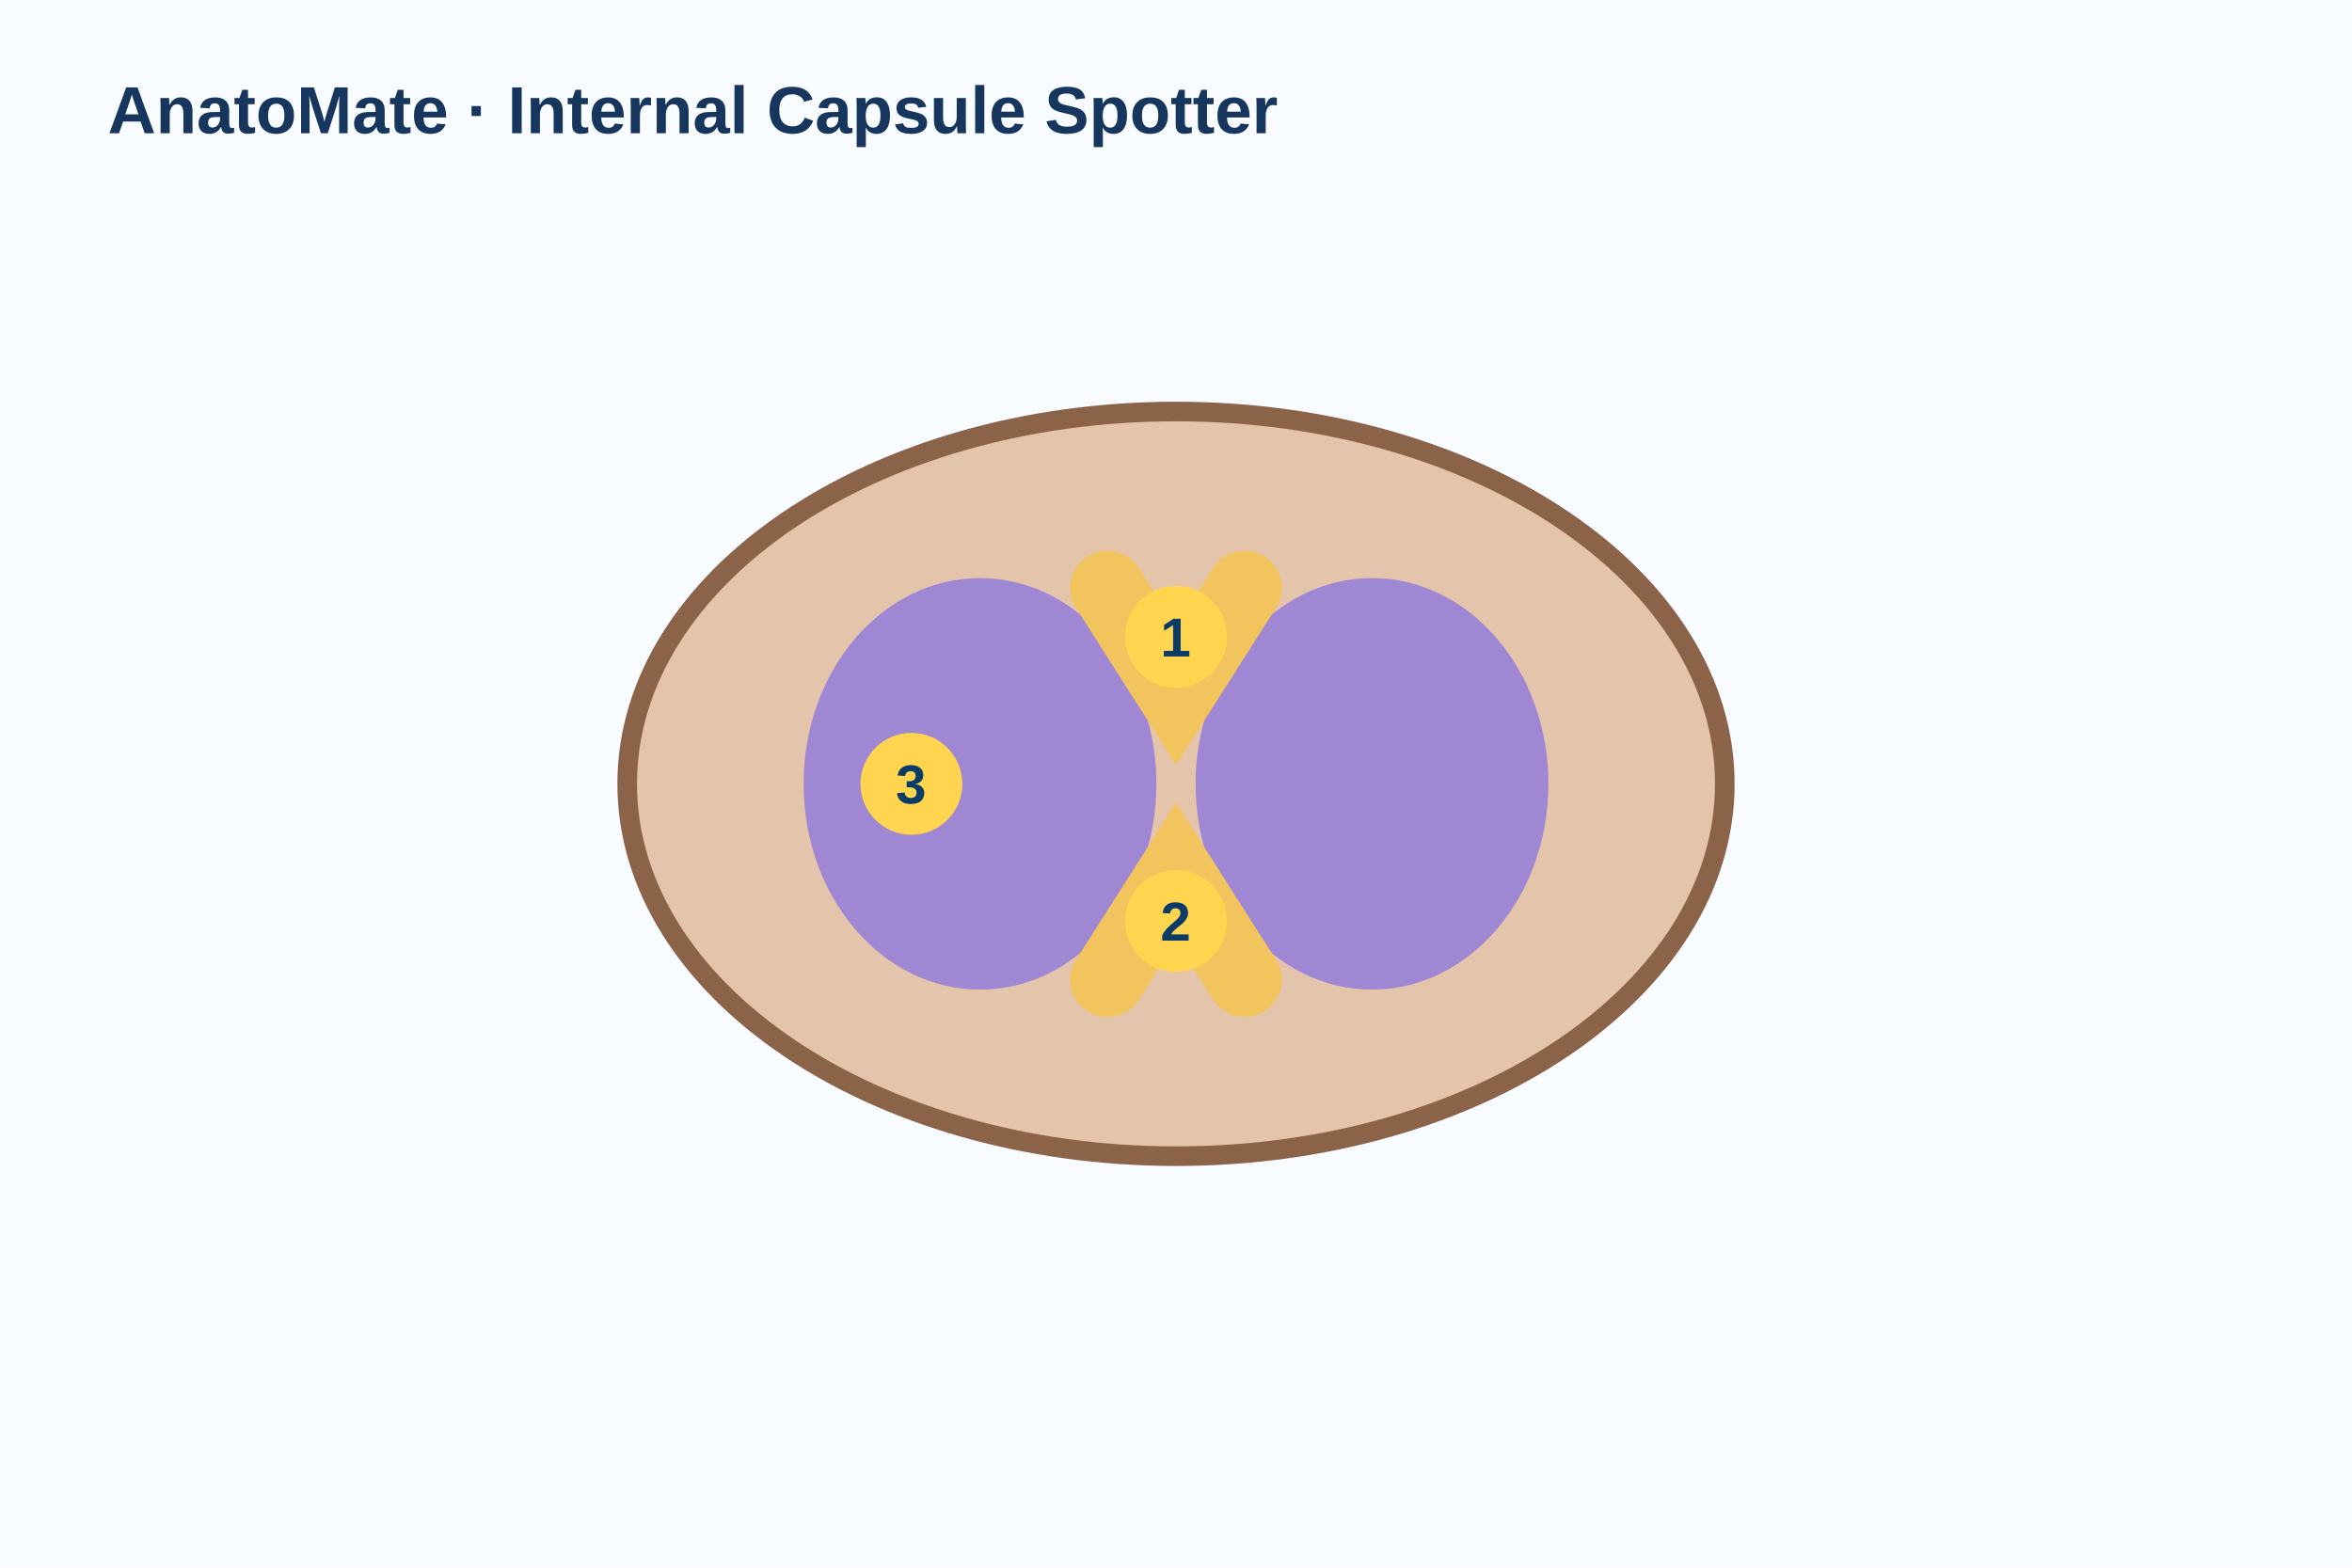
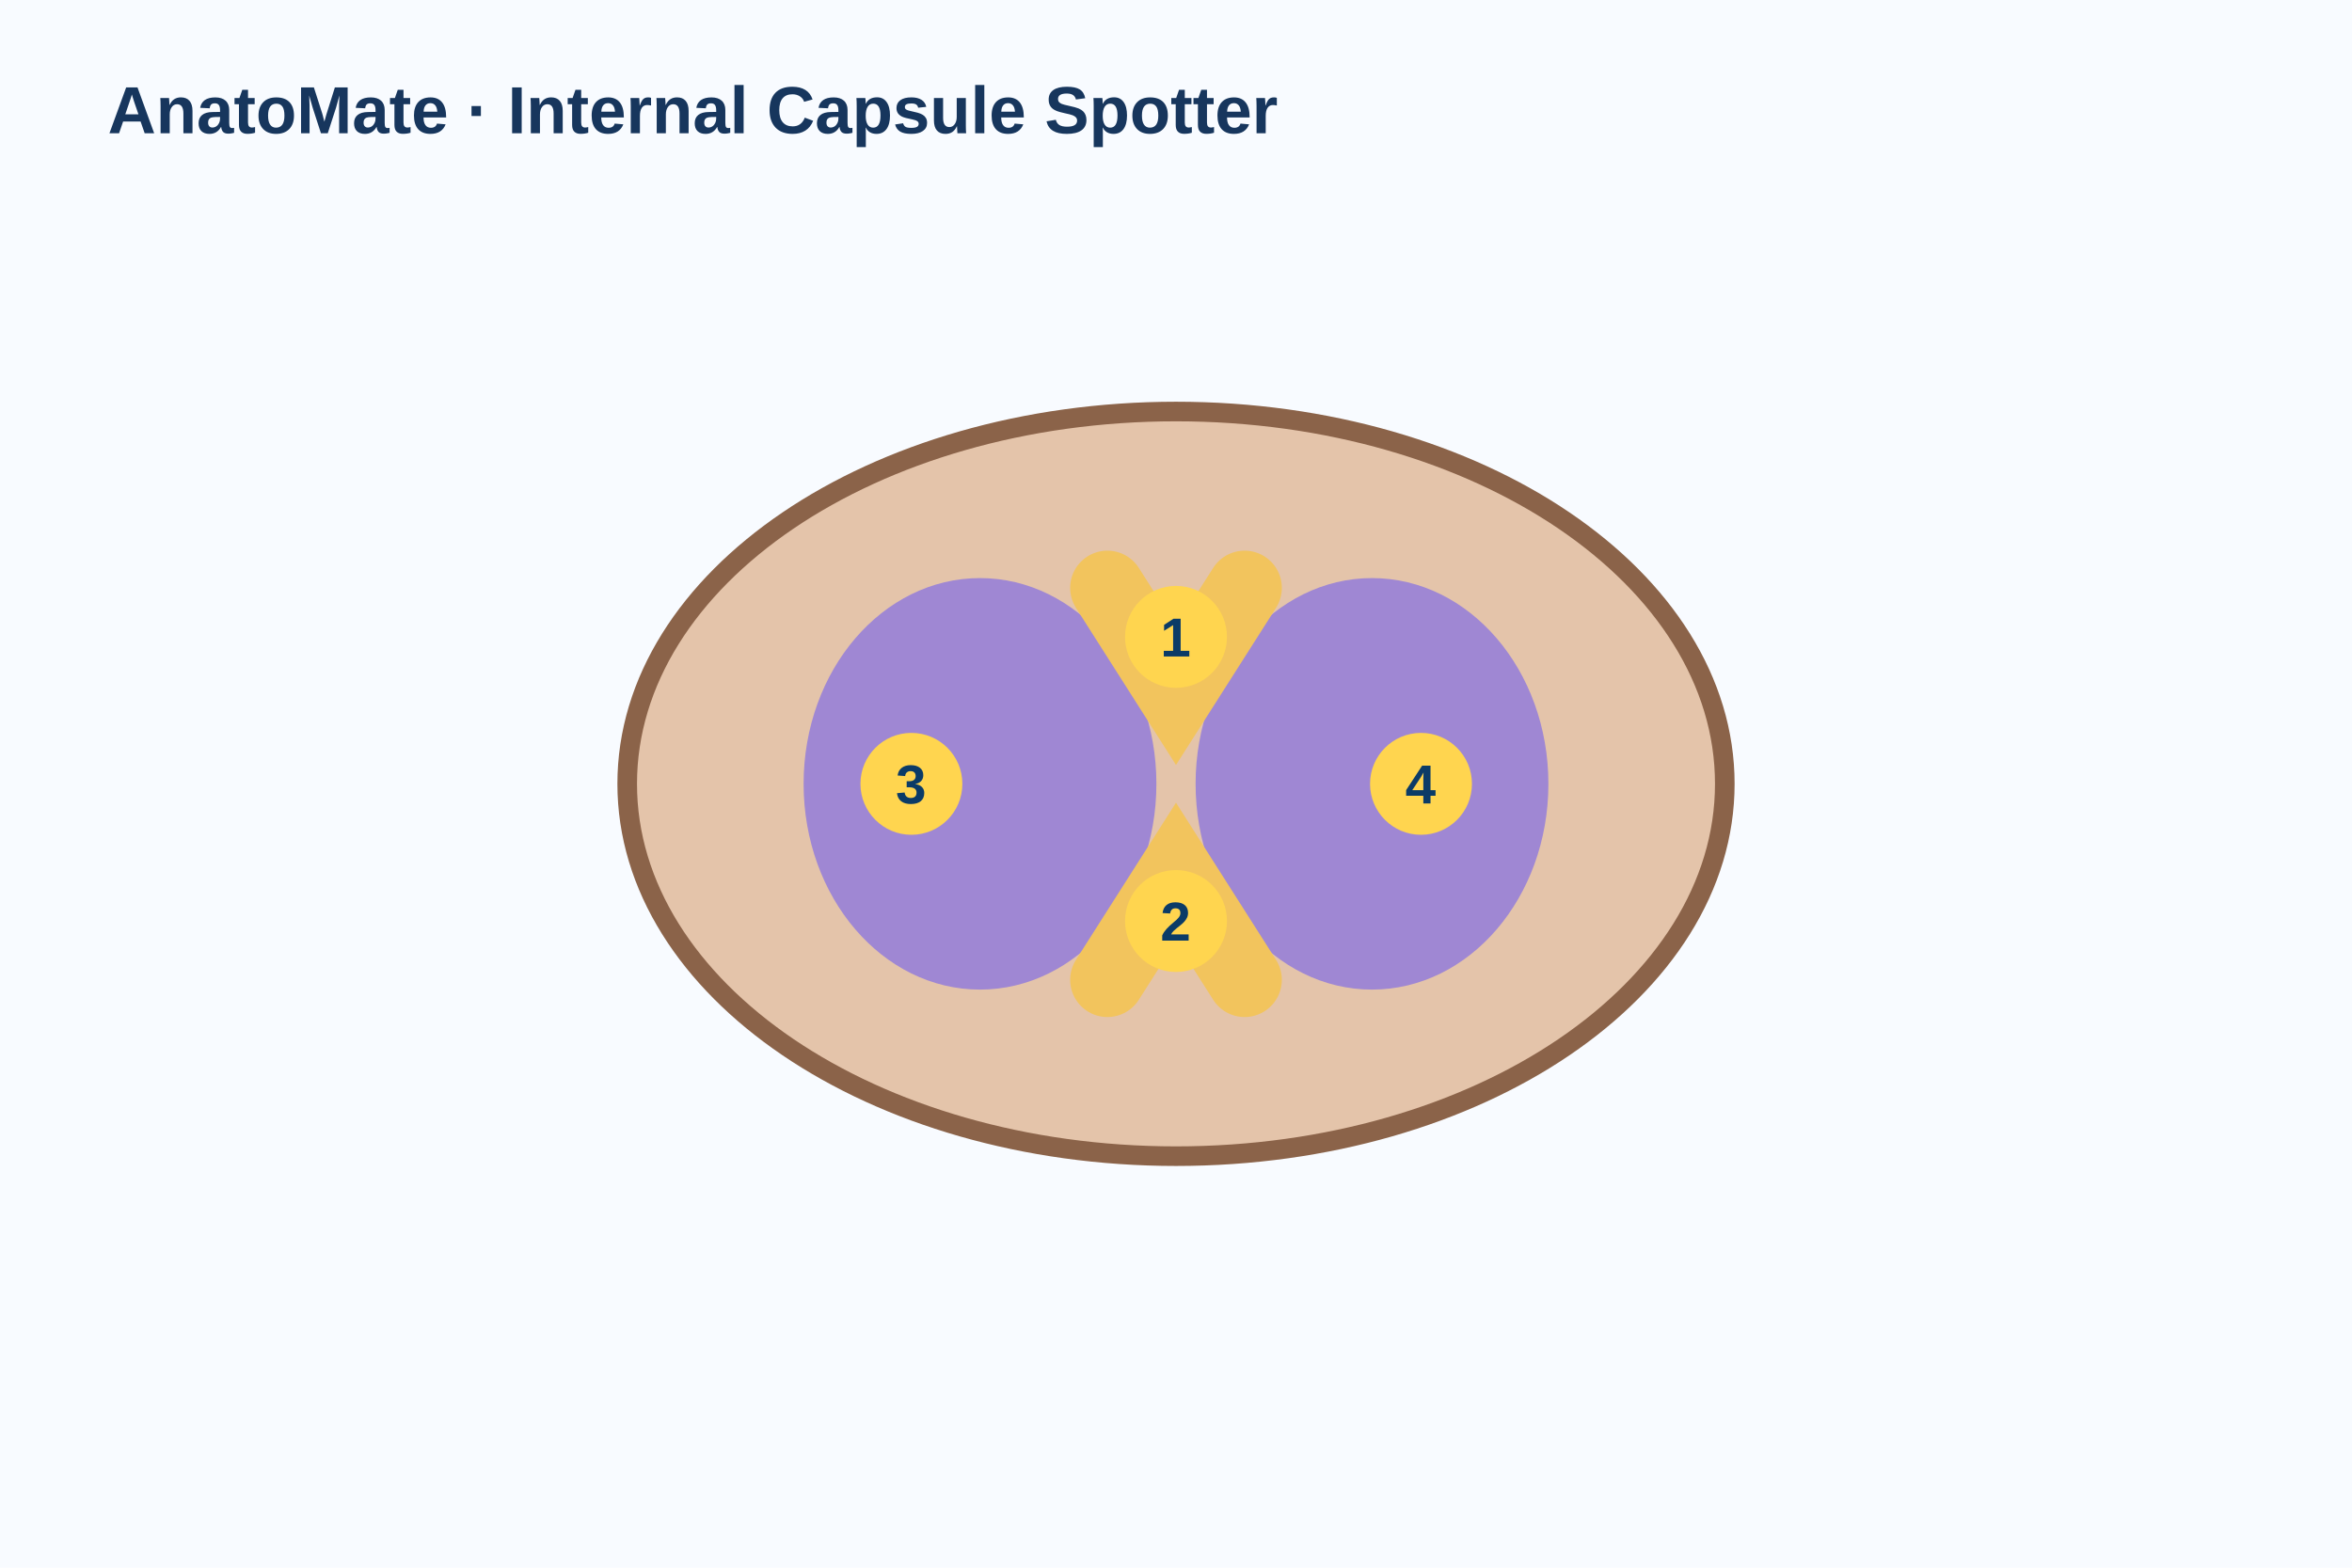
<svg xmlns="http://www.w3.org/2000/svg" width="1200" height="800" viewBox="0 0 1200 800">
  <rect width="1200" height="800" fill="#f8fbff" />
  <text x="55" y="68" font-family="Arial" font-size="34" font-weight="700" fill="#17365d">AnatoMate · Internal Capsule Spotter</text>
  <ellipse cx="600" cy="400" rx="280" ry="190" fill="#e4c4aa" stroke="#8b6349" stroke-width="10" />
  <ellipse cx="500" cy="400" rx="90" ry="105" fill="#9f87d3" />
  <ellipse cx="700" cy="400" rx="90" ry="105" fill="#9f87d3" />
  <path d="M565 300 L600 355 L635 300 M565 500 L600 445 L635 500" stroke="#f2c45d" stroke-width="38" fill="none" stroke-linecap="round" />
  <g font-family="Arial" font-size="28" font-weight="700" fill="#0b3b67">
    <circle cx="600" cy="325" r="26" fill="#ffd54f" />
    <text x="592" y="335">1</text>
    <circle cx="600" cy="470" r="26" fill="#ffd54f" />
    <text x="592" y="480">2</text>
    <circle cx="465" cy="400" r="26" fill="#ffd54f" />
    <text x="457" y="410">3</text>
+     <circle cx="725" cy="400" r="26" fill="#ffd54f" />
+     <text x="717" y="410" fill="#0b3b67">4</text>
  </g>
</svg>
